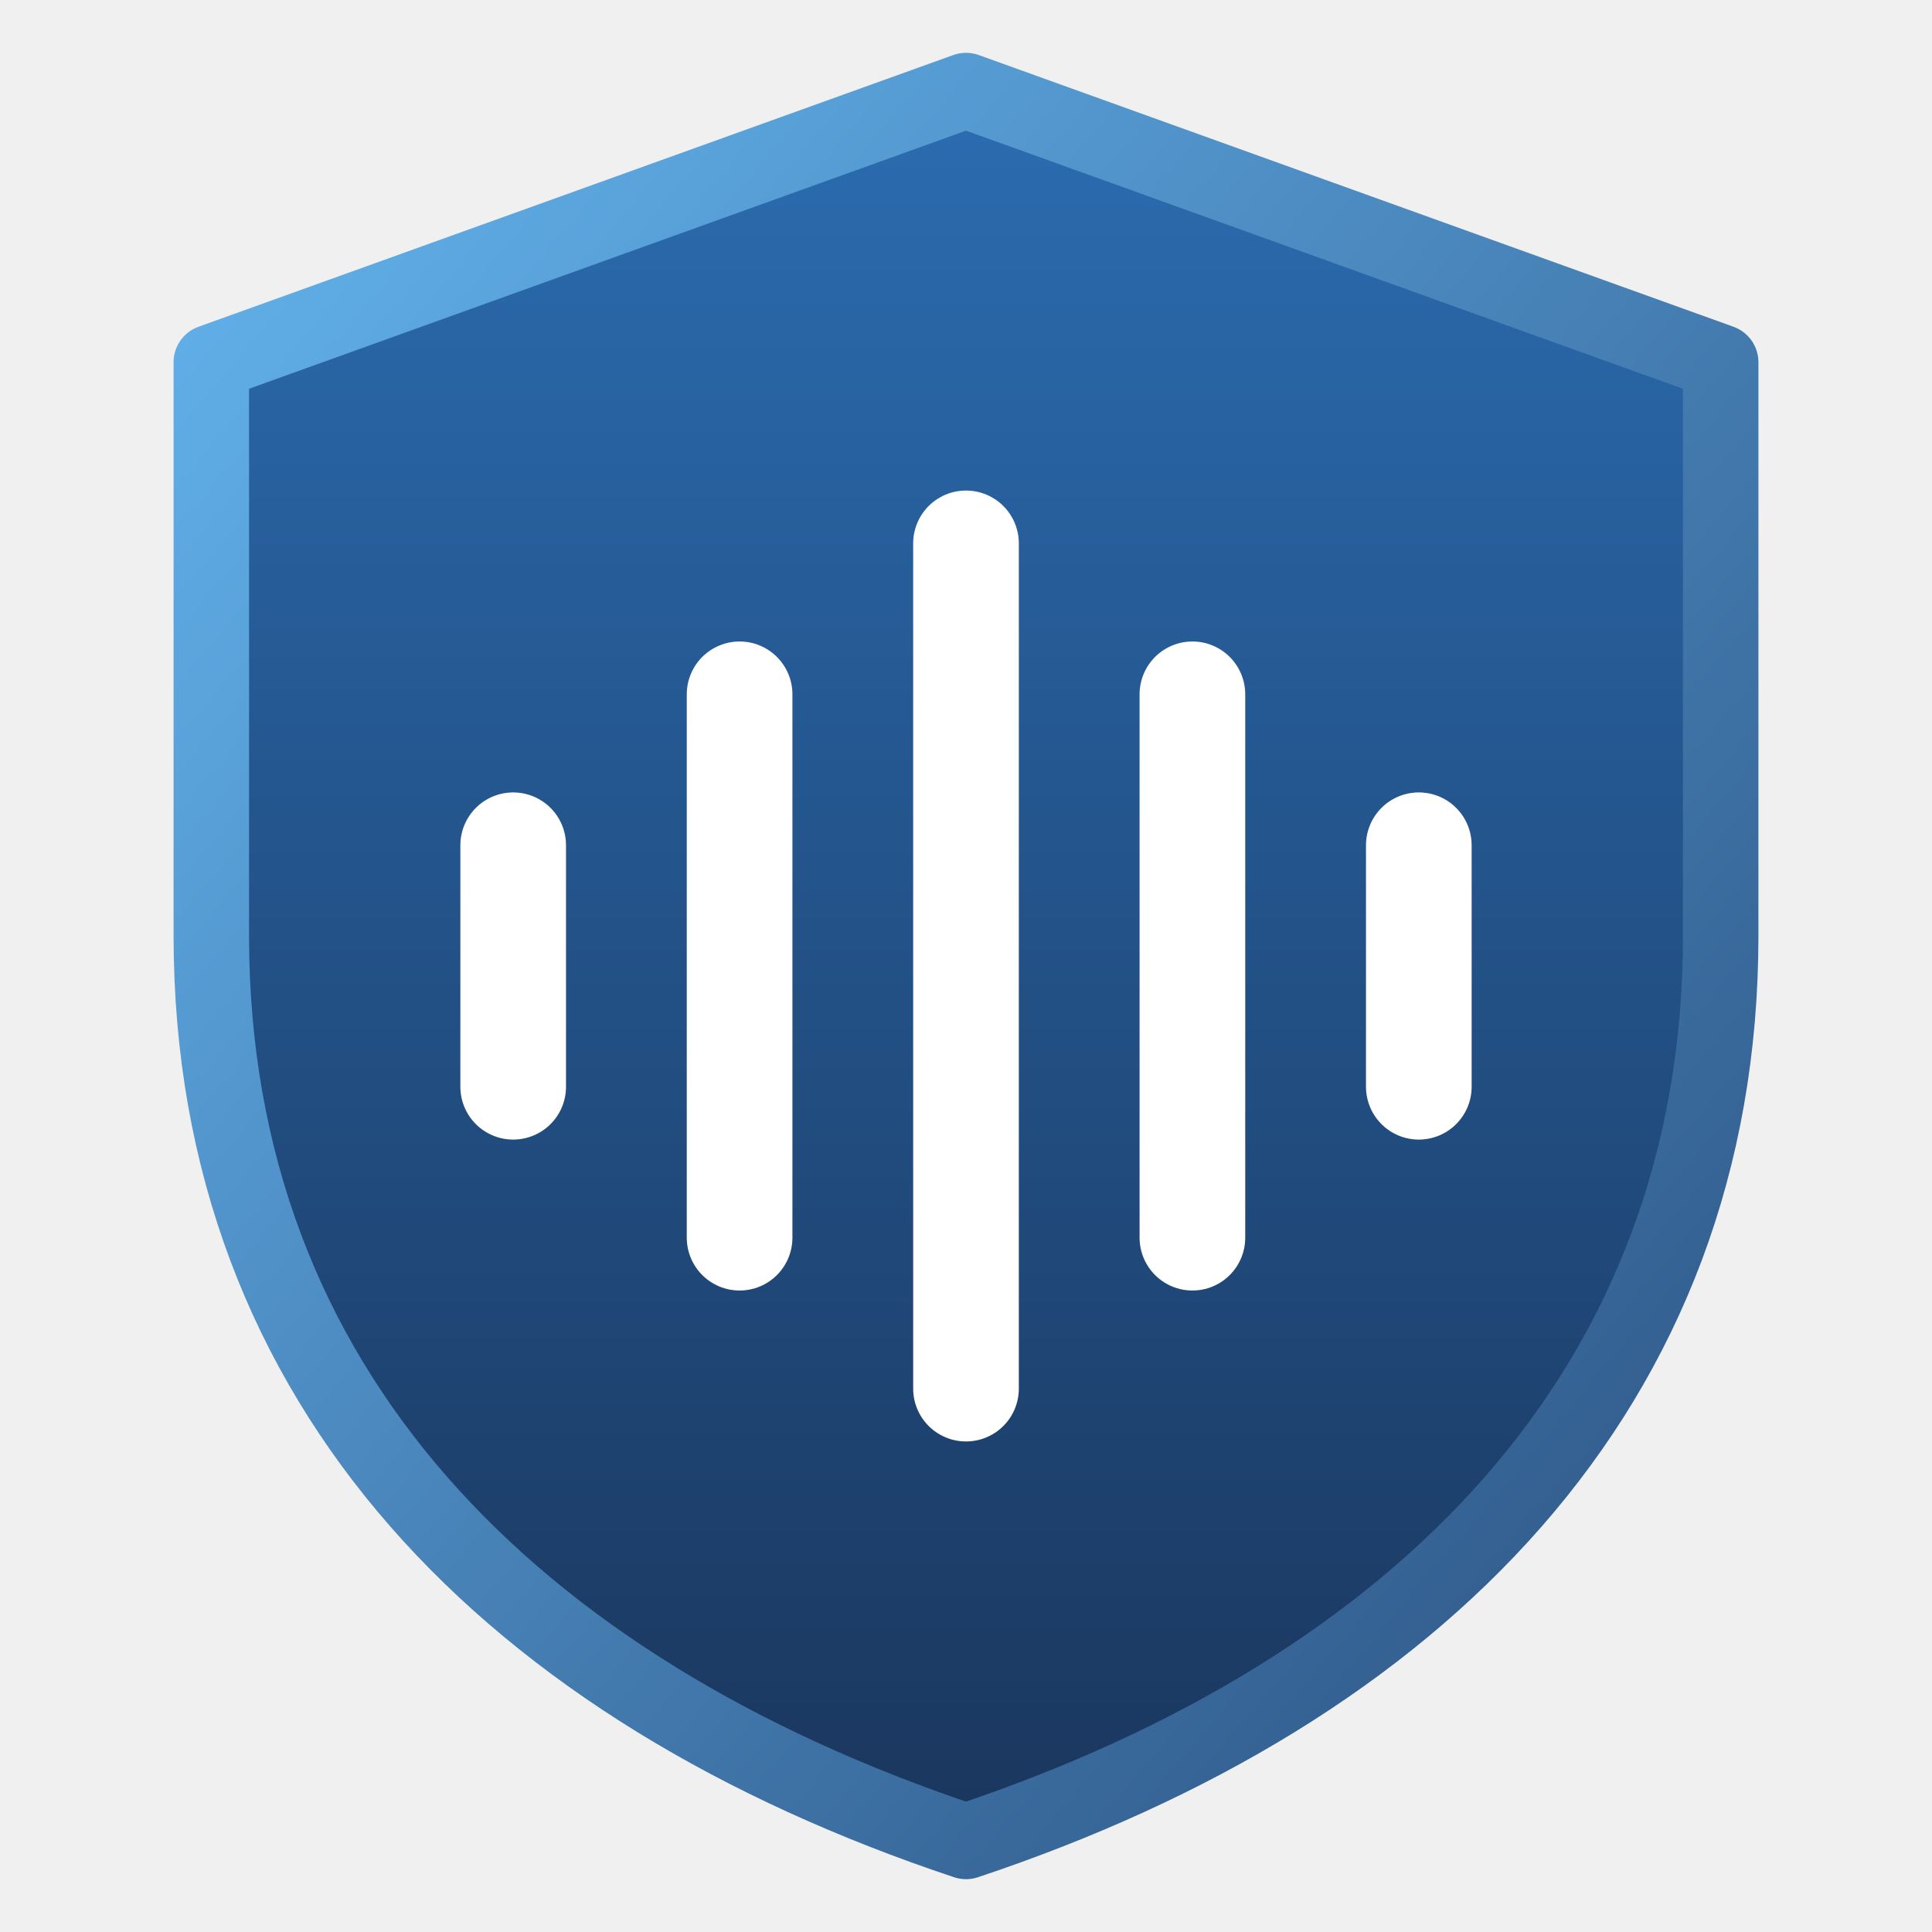
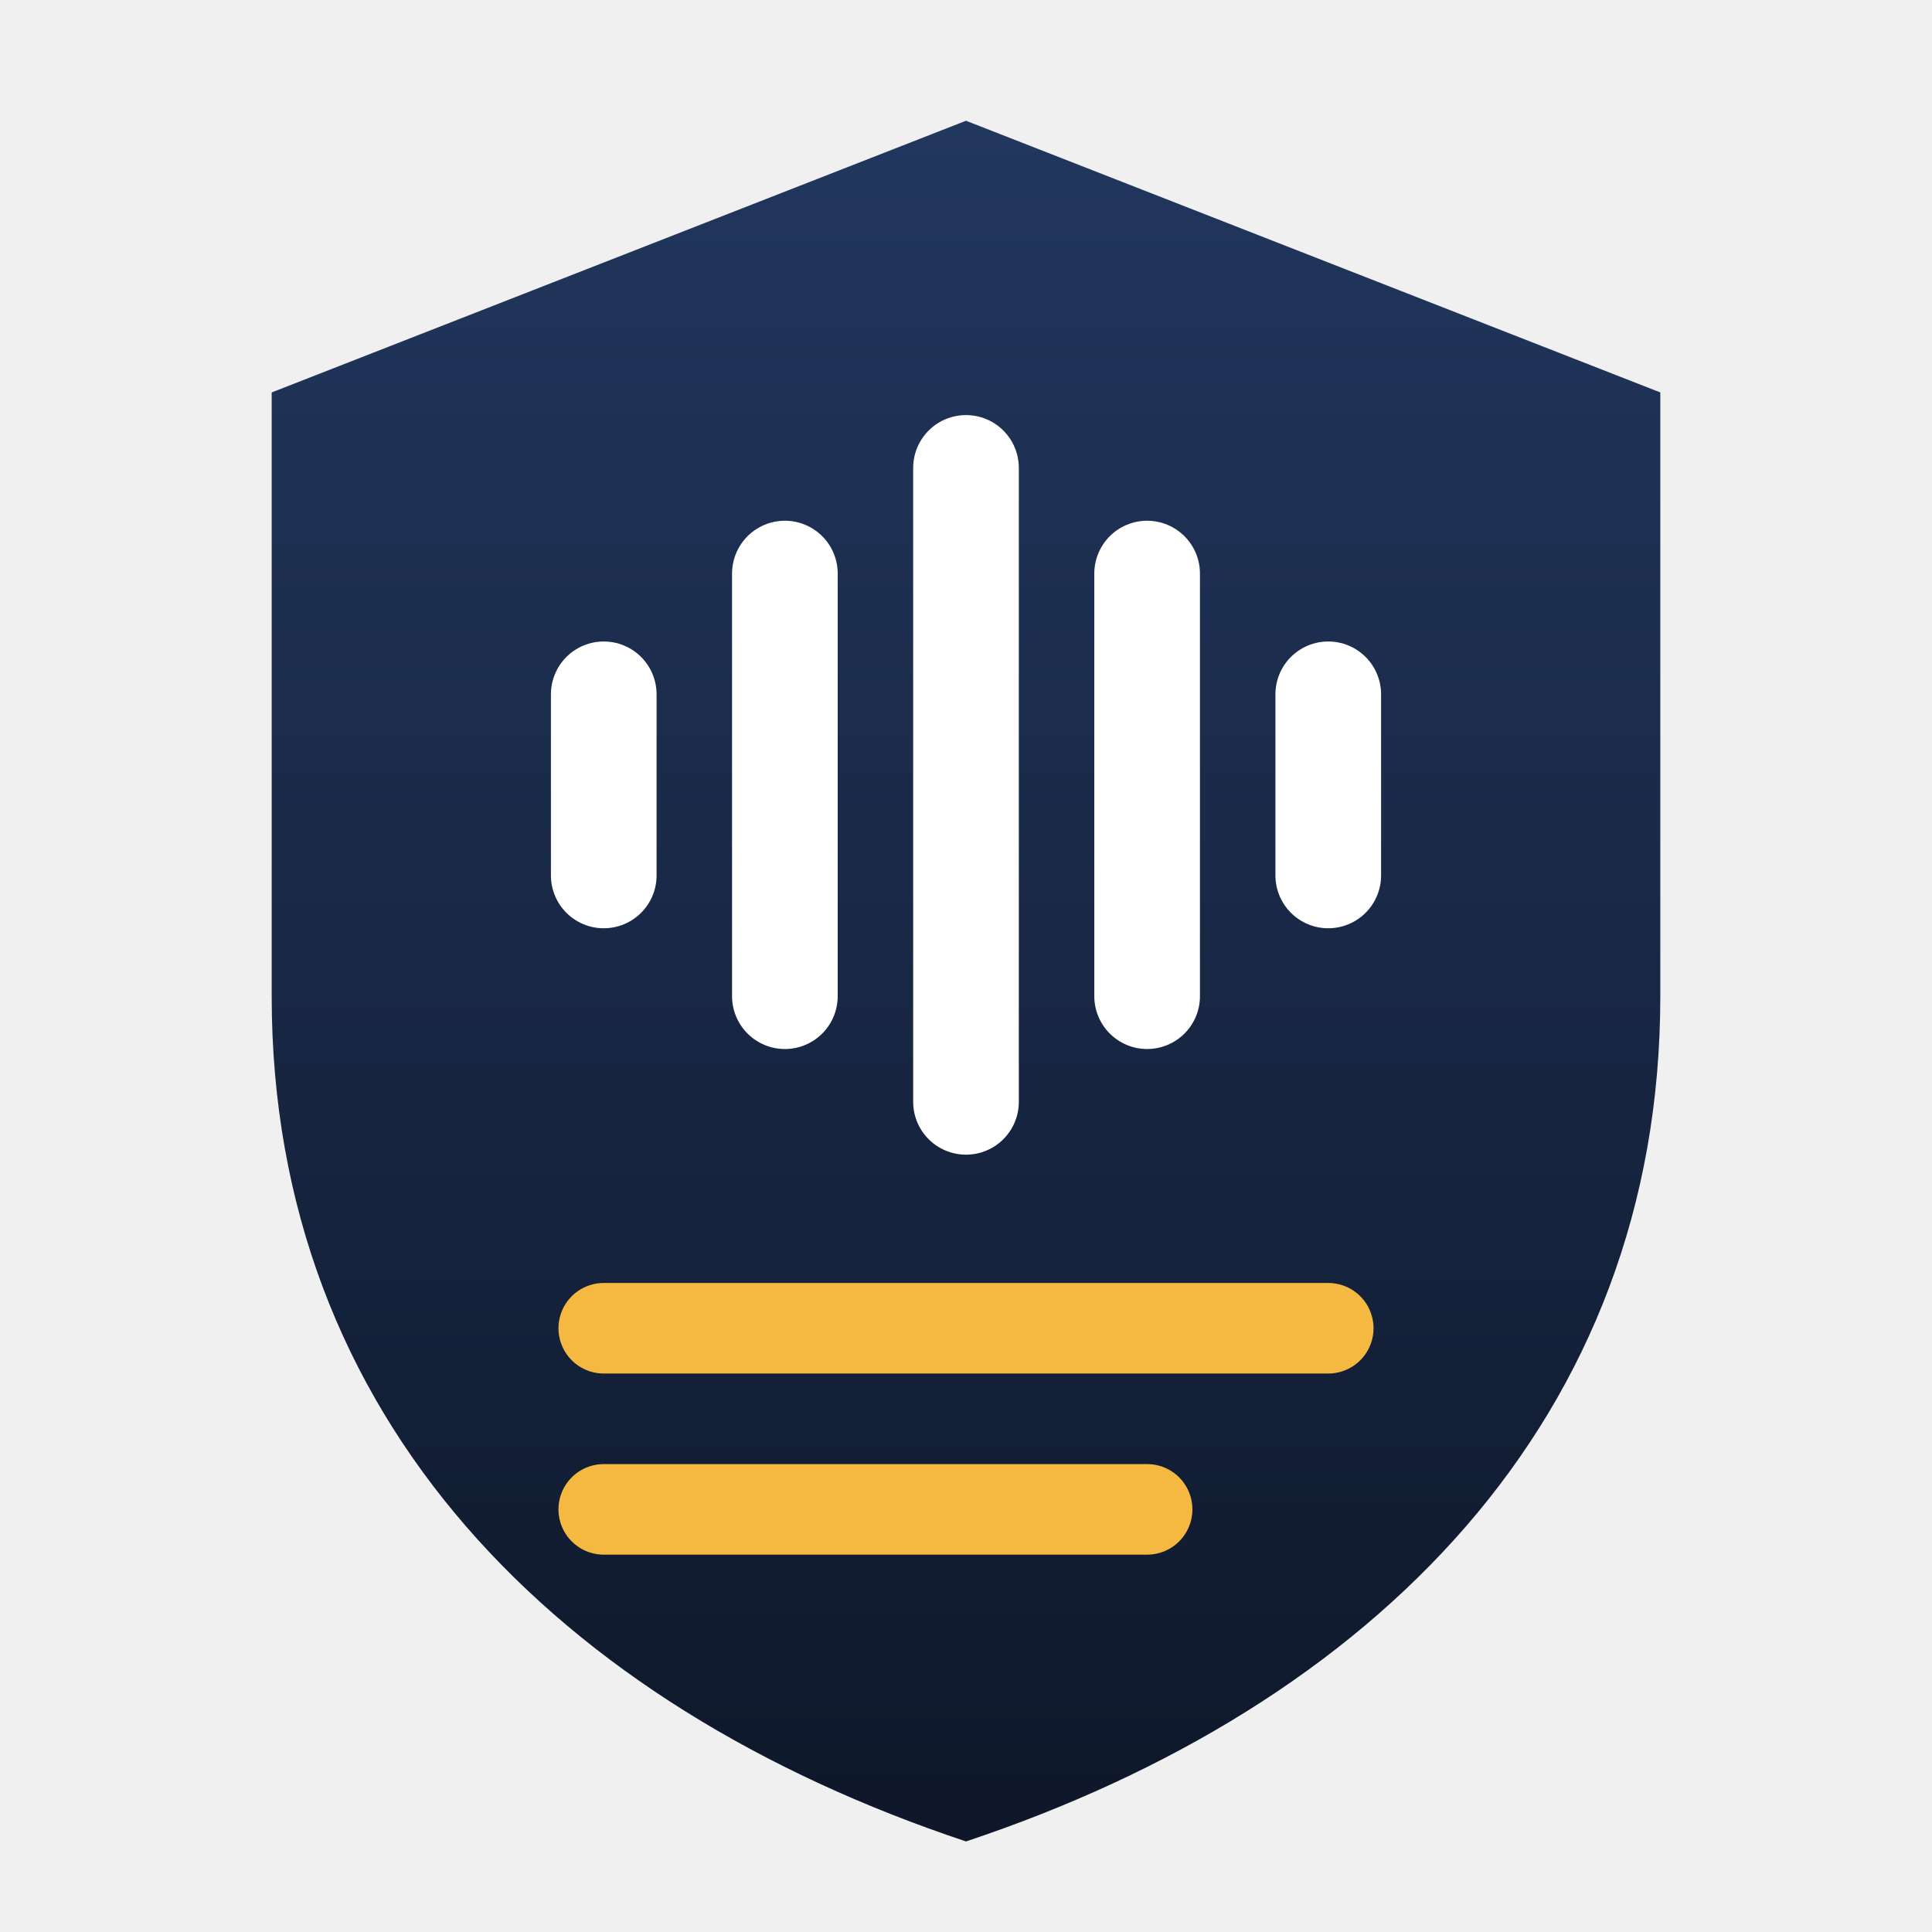
- <svg xmlns="http://www.w3.org/2000/svg" viewBox="0 0 128 128">
+ <svg xmlns="http://www.w3.org/2000/svg" viewBox="0 0 128 128" role="img" aria-label="Witness — shield holding spoken sound turning into written testimony">
  <defs>
-     <linearGradient id="shield" x1="0" y1="0" x2="0" y2="1">
-       <stop offset="0" stop-color="#2b6cb0" />
-       <stop offset="1" stop-color="#1a365d" />
-     </linearGradient>
-     <linearGradient id="rim" x1="0" y1="0" x2="1" y2="1">
-       <stop offset="0" stop-color="#63b3ed" />
-       <stop offset="1" stop-color="#2c5282" />
+     <linearGradient id="a-body" x1="0" y1="0" x2="0" y2="1">
+       <stop offset="0" stop-color="#22375F" />
+       <stop offset="1" stop-color="#0E1729" />
    </linearGradient>
  </defs>
-   <path d="M64 6 L114 24 V62 C114 92 94 112 64 122 C34 112 14 92 14 62 V24 Z" fill="url(#shield)" stroke="url(#rim)" stroke-width="5" stroke-linejoin="round" />
-   <g stroke="#ffffff" stroke-width="7" stroke-linecap="round">
-     <line x1="34" y1="56" x2="34" y2="72" />
-     <line x1="49" y1="46" x2="49" y2="82" />
-     <line x1="64" y1="36" x2="64" y2="92" />
-     <line x1="79" y1="46" x2="79" y2="82" />
-     <line x1="94" y1="56" x2="94" y2="72" />
+   <path d="M64 8 L110 26 v40 c0 28-19 47-46 56-27-9-46-28-46-56V26 Z" fill="url(#a-body)" />
+   <g stroke="#FFFFFF" stroke-width="7" stroke-linecap="round">
+     <line x1="40" y1="46" x2="40" y2="58" />
+     <line x1="52" y1="38" x2="52" y2="66" />
+     <line x1="64" y1="31" x2="64" y2="73" />
+     <line x1="76" y1="38" x2="76" y2="66" />
+     <line x1="88" y1="46" x2="88" y2="58" />
+   </g>
+   <g stroke="#F5B841" stroke-width="6" stroke-linecap="round">
+     <line x1="40" y1="88" x2="88" y2="88" />
+     <line x1="40" y1="100" x2="76" y2="100" />
  </g>
</svg>
